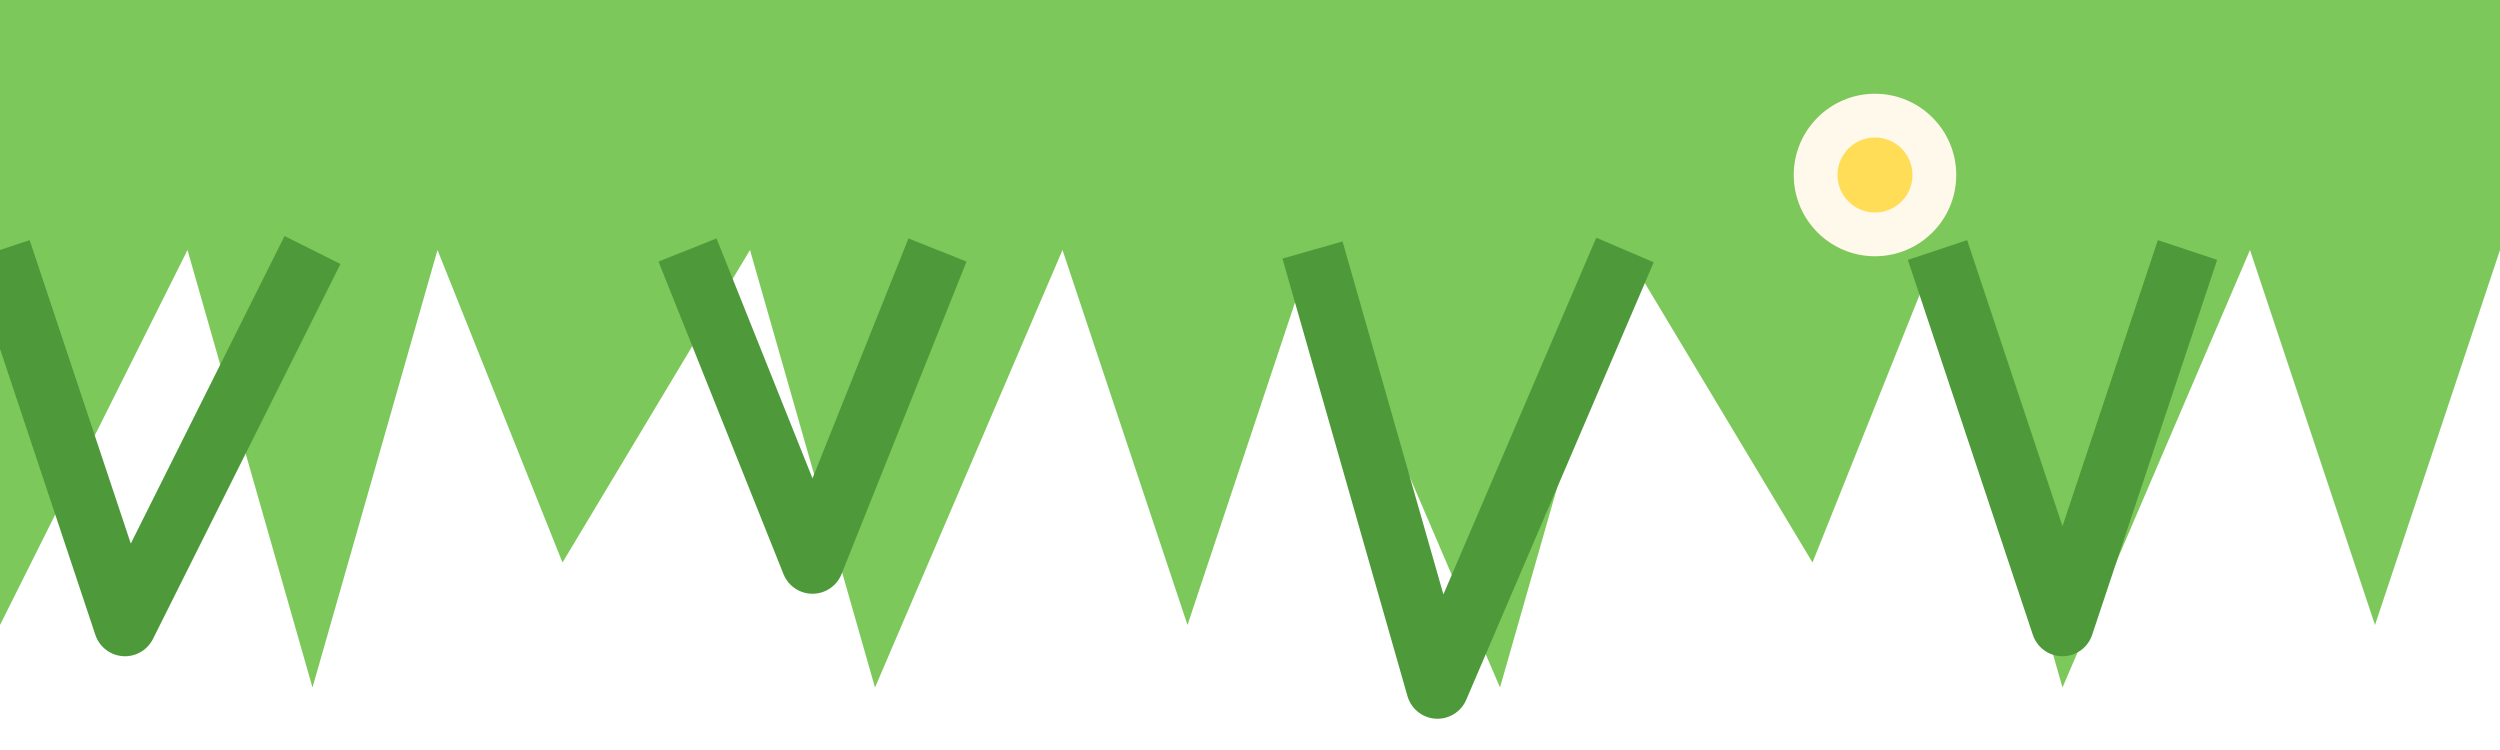
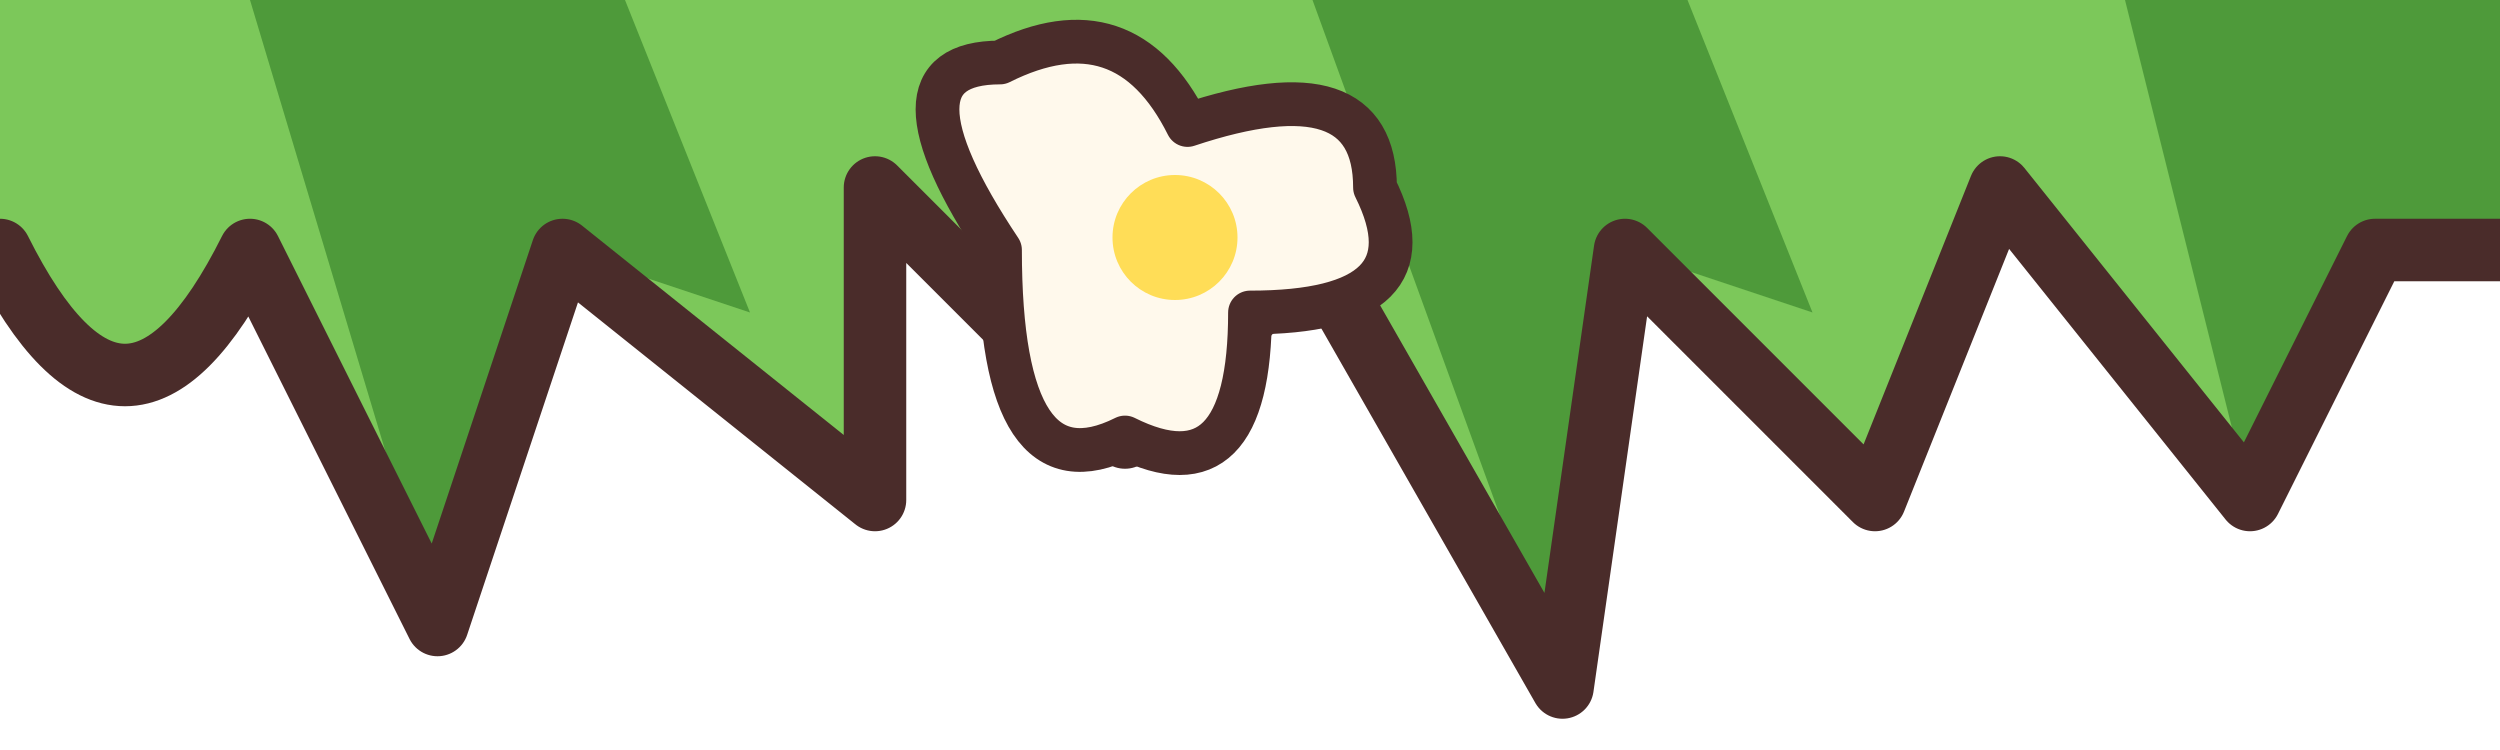
- <svg xmlns="http://www.w3.org/2000/svg" viewBox="0 0 40 12">
-   <path d="M0 0h40v4l-2 6-2-6-3 7-2-7-2 5-3-5-2 7-3-7-2 6-2-6-3 7-2-7-3 5-2-5-2 7-2-7-3 6z" fill="#7cc85a" />
-   <path d="M0 4l2 6 3-6m6 0 2 5 2-5m6 0 2 7 3-7m5 0 2 6 2-6m6 0 2 7 2-7" fill="none" stroke="#4e9a3a" stroke-width="1" stroke-linejoin="round" />
-   <circle cx="30" cy="2.8" r="1.3" fill="#fff9ec" />
-   <circle cx="30" cy="2.8" r=".6" fill="#ffdd57" />
+ <svg xmlns="http://www.w3.org/2000/svg" preserveAspectRatio="none" viewBox="0 0 40 12">
+   <path fill="#7cc85a" d="M0 0v4q2 4 4 0l3 6 2-6 5 4V3l4 4 3-3 4 7 1-7 4 4 2-5 4 5 2-4h2V0Z" />
+   <path fill="#4e9a3a" d="m4 0 3 10 2-6 3 1-2-5Zm17 0 4 11 1-7 3 1-2-5Zm13 0 2 8 2-4h2V0Z" />
+   <path fill="none" stroke="#4a2c2a" stroke-linecap="round" stroke-linejoin="round" d="M0 4q2 4 4 0l3 6 2-6 5 4V3l4 4 3-3 4 7 1-7 4 4 2-5 4 5 2-4h2" />
+   <path fill="#fff9ec" stroke="#4a2c2a" stroke-linecap="round" stroke-linejoin="round" stroke-width=".7" d="M16 4q-2-3 0-3 2-1 3 1 3-1 3 1 1 2-2 2 0 3-2 2-2 1-2-3" />
+   <circle cx="18.8" cy="3.8" r="1" fill="#ffdd57" />
</svg>
